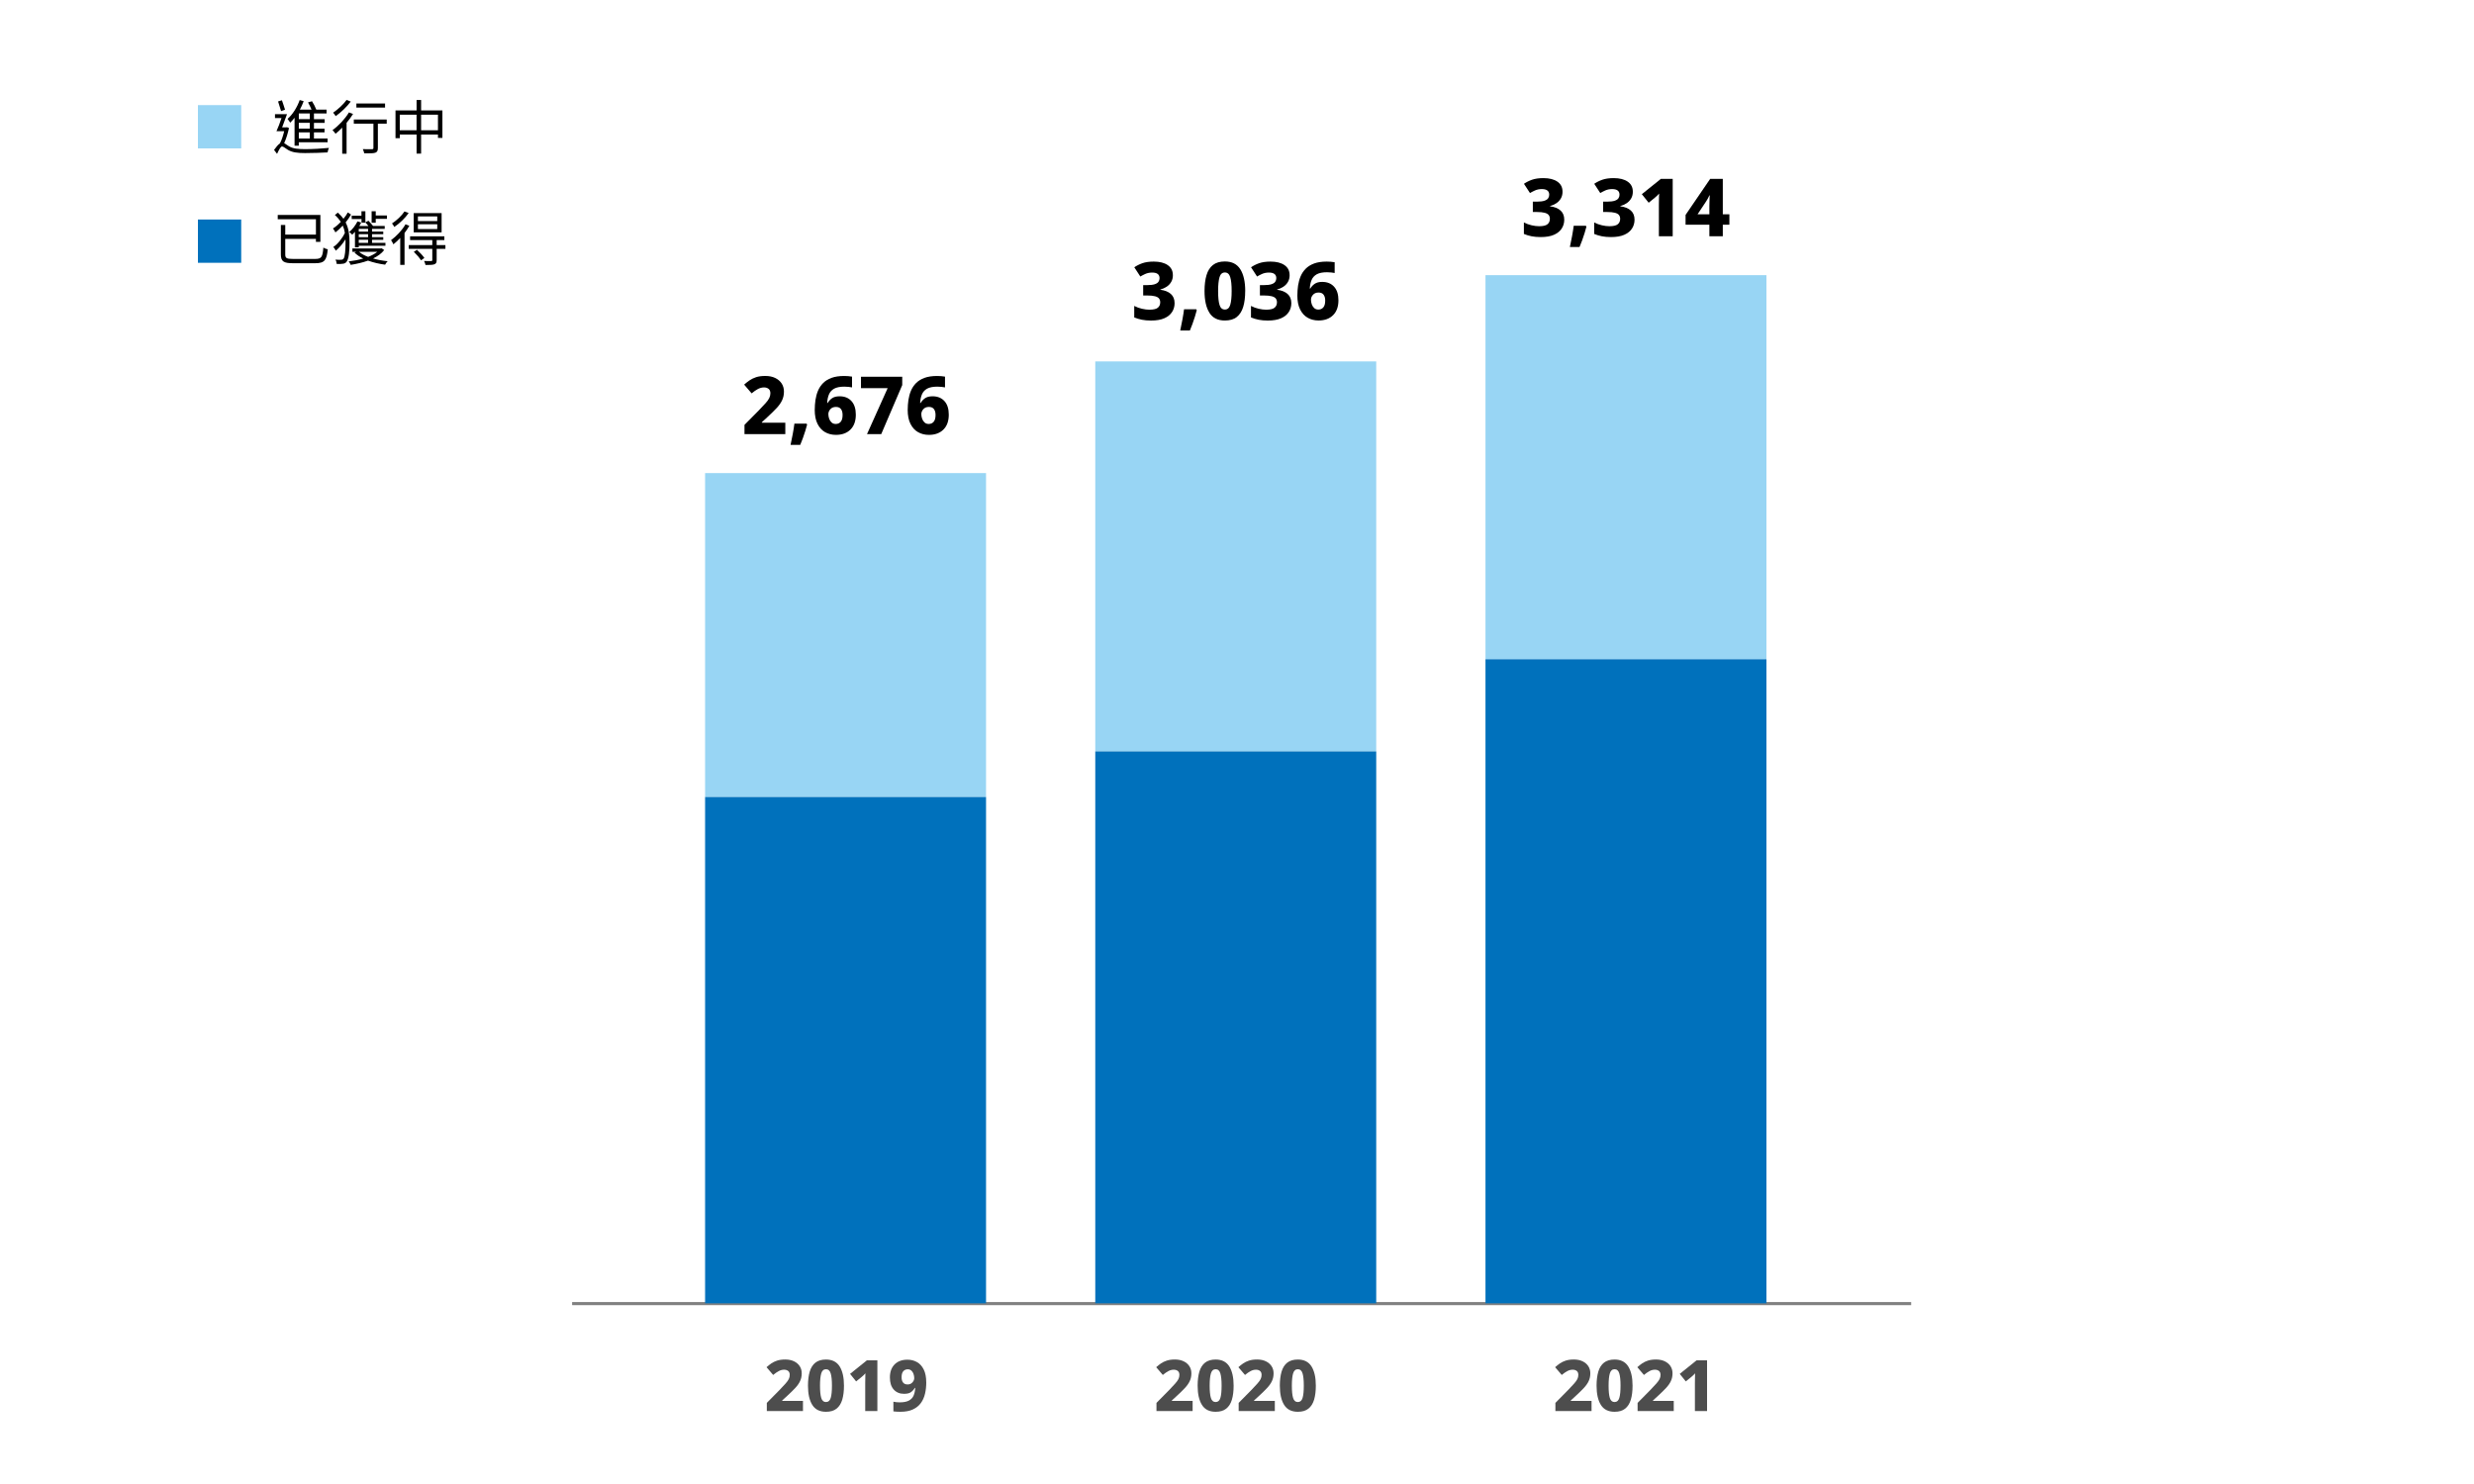
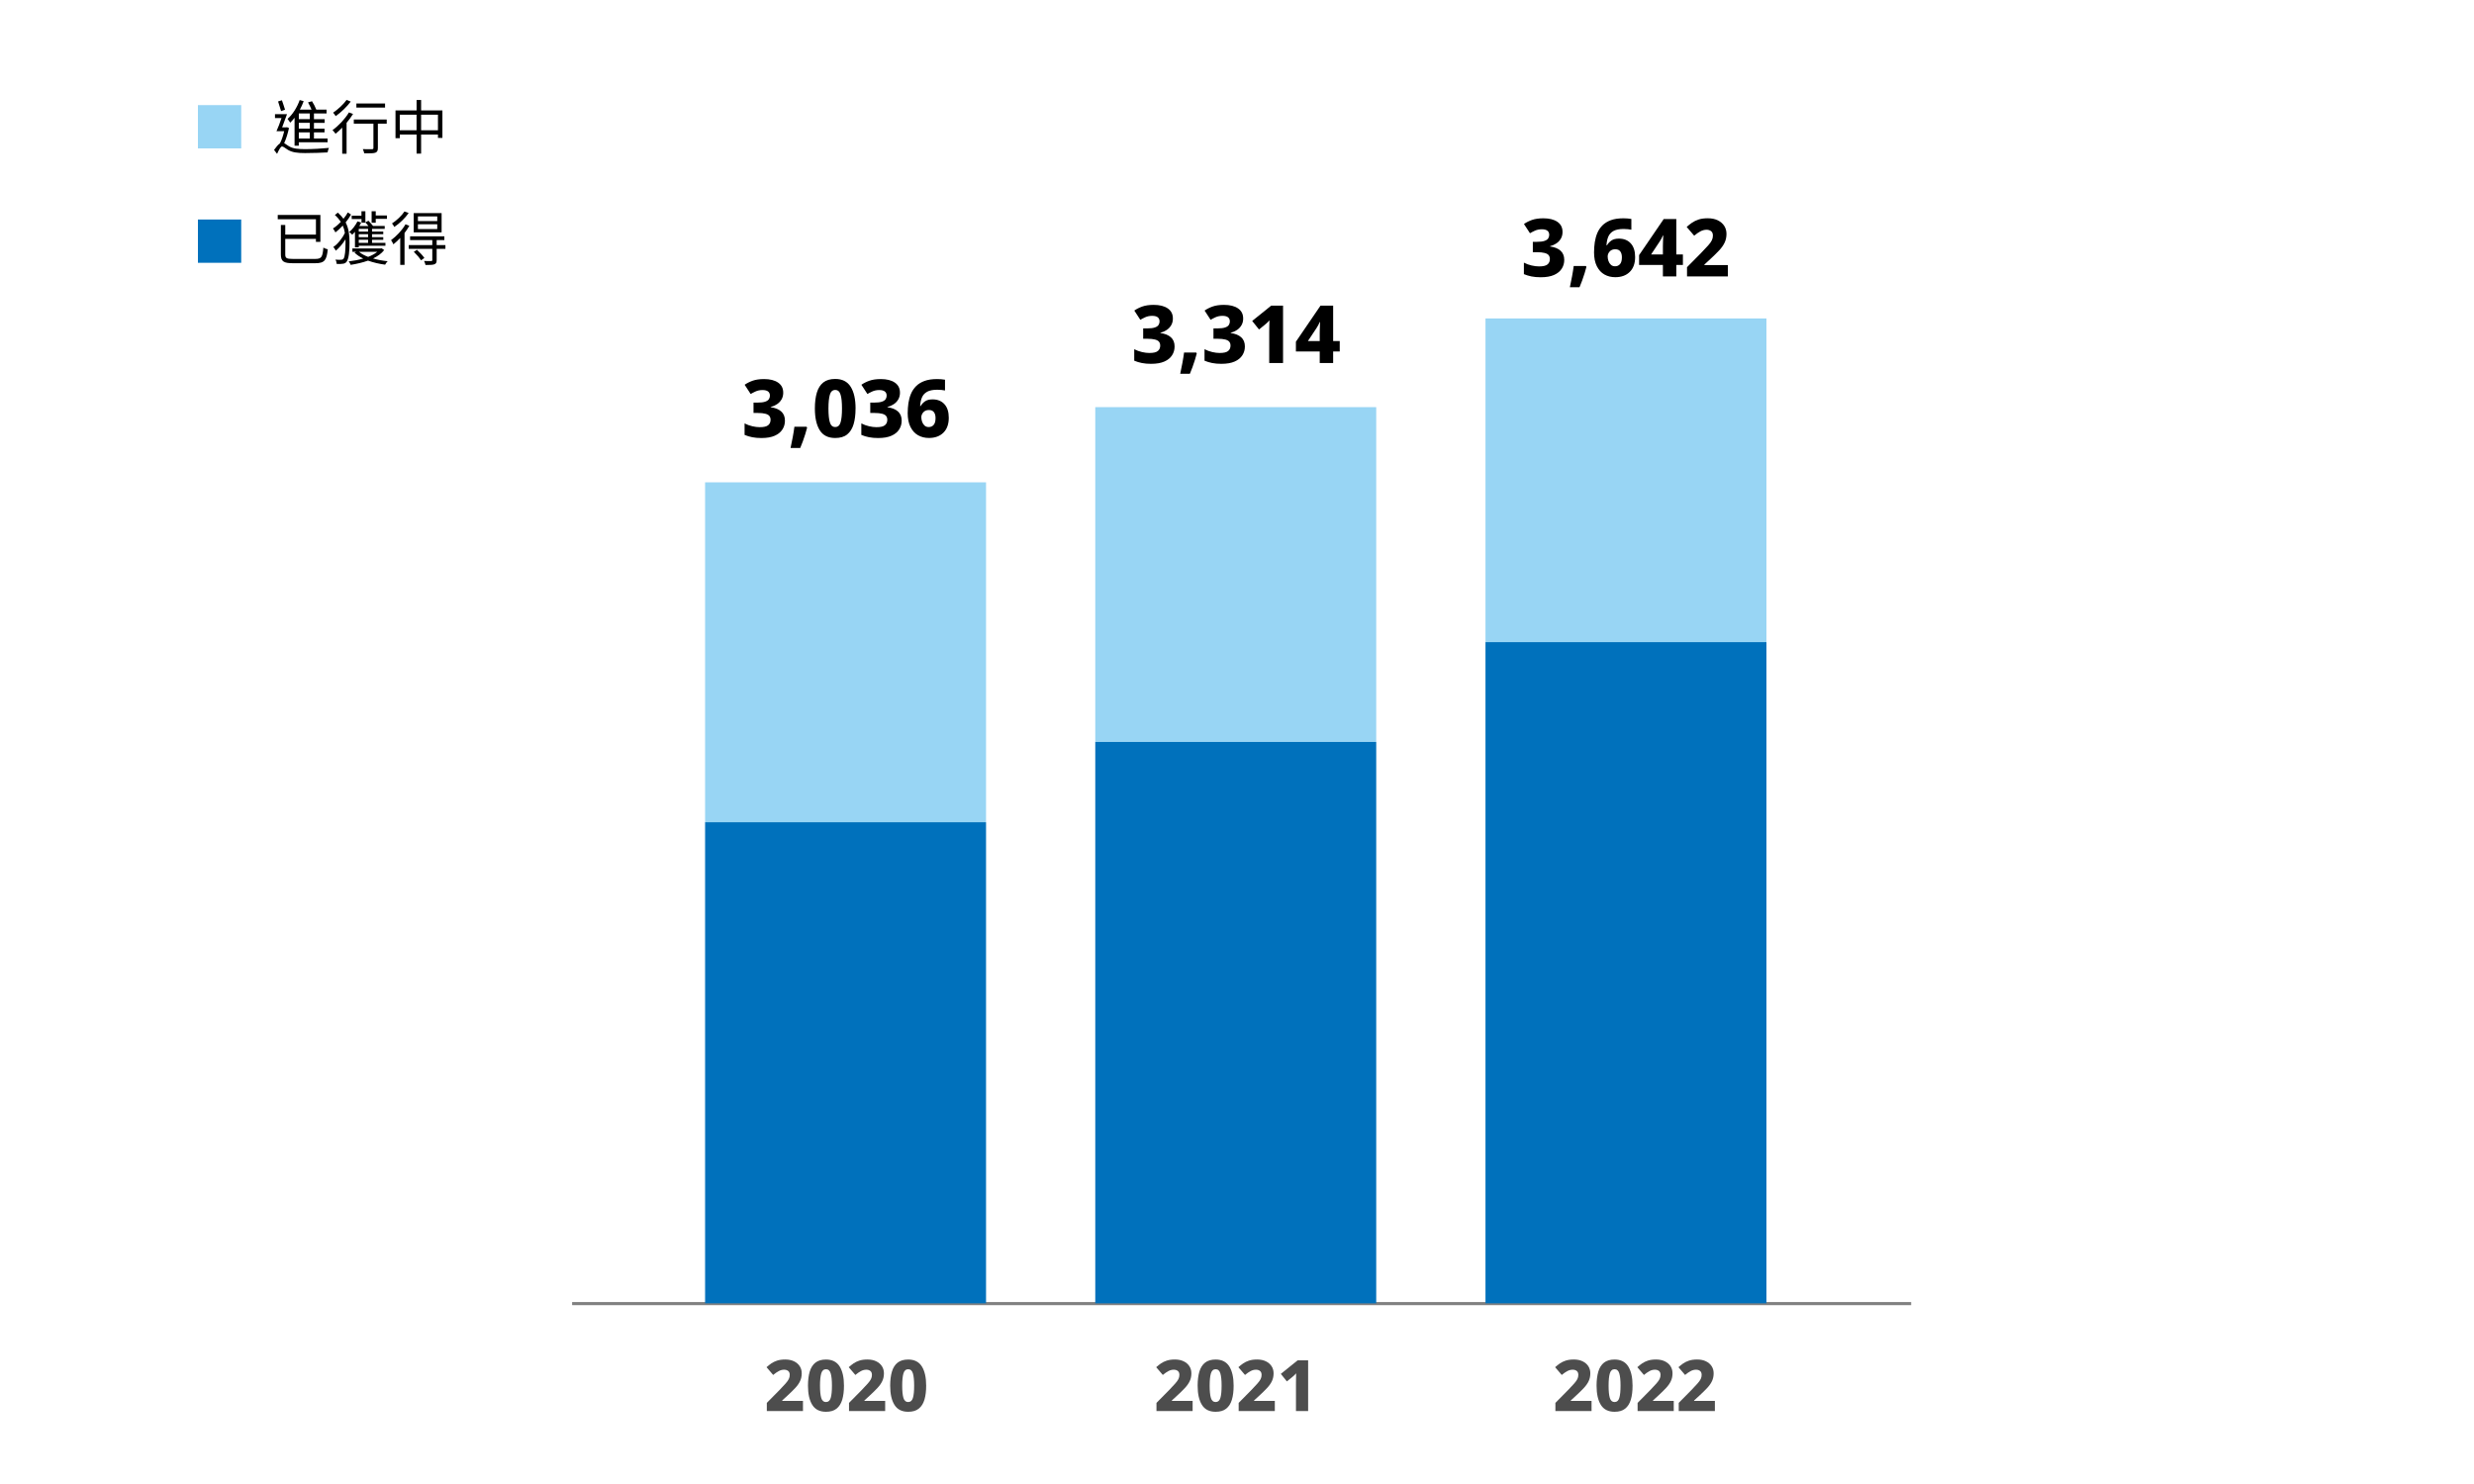
<svg xmlns="http://www.w3.org/2000/svg" viewBox="0 0 800 480">
  <defs>
    <style>.cls-1{fill:#0071bc;}.cls-2{fill:#98d5f4;}.cls-3{fill:#4d4d4d;}.cls-4{fill:none;stroke:gray;stroke-miterlimit:10;}</style>
  </defs>
-   <g id="_021">
+   <g id="_2022">
    <line class="cls-4" x1="185" y1="421.65" x2="618" y2="421.65" />
    <g>
      <g>
-         <rect class="cls-2" x="228" y="153.02" width="90.85" height="104.77" />
-         <rect class="cls-2" x="354.17" y="116.9" width="90.85" height="126.14" />
-         <rect class="cls-2" x="480.35" y="89" width="90.85" height="124.23" />
+         <rect class="cls-2" x="228" y="156.01" width="90.85" height="109.95" />
+         <rect class="cls-2" x="354.17" y="131.69" width="90.85" height="108.29" />
+         <rect class="cls-2" x="480.35" y="103" width="90.85" height="104.7" />
      </g>
      <g>
-         <rect class="cls-1" x="228" y="257.79" width="90.85" height="163.77" />
-         <rect class="cls-1" x="354.17" y="243.04" width="90.85" height="178.52" />
-         <rect class="cls-1" x="480.35" y="213.23" width="90.85" height="208.33" />
+         <rect class="cls-1" x="228" y="265.95" width="90.85" height="155.61" />
+         <rect class="cls-1" x="354.17" y="239.98" width="90.85" height="181.59" />
+         <rect class="cls-1" x="480.35" y="207.7" width="90.85" height="213.86" />
      </g>
    </g>
  </g>
  <g id="Numbers">
    <g>
      <path class="cls-3" d="M259.64,456.41h-11.68v-2.65l4.07-4.12c.83-.86,1.49-1.56,1.98-2.12,.49-.55,.84-1.04,1.05-1.46s.31-.87,.31-1.35c0-.58-.17-1.01-.52-1.28-.34-.27-.78-.4-1.3-.4-.58,0-1.15,.14-1.71,.44-.56,.29-1.17,.71-1.83,1.26l-2.14-2.51c.48-.43,.98-.83,1.52-1.21,.54-.38,1.17-.68,1.9-.92,.73-.24,1.61-.36,2.63-.36,1.1,0,2.05,.2,2.85,.59,.8,.39,1.41,.92,1.84,1.59,.43,.67,.64,1.43,.64,2.29,0,.92-.18,1.76-.53,2.51-.35,.75-.87,1.49-1.56,2.23-.69,.74-1.53,1.56-2.53,2.48l-1.7,1.56v.14h6.72v3.27Z" />
      <path class="cls-3" d="M272.91,448.2c0,1.76-.19,3.27-.56,4.53-.38,1.26-.99,2.22-1.84,2.9-.85,.68-1.99,1.01-3.42,1.01-2.02,0-3.5-.74-4.43-2.23s-1.39-3.56-1.39-6.21c0-1.76,.19-3.28,.56-4.54,.38-1.27,.99-2.24,1.84-2.91,.85-.67,1.99-1.01,3.42-1.01,2.01,0,3.48,.74,4.42,2.23,.93,1.49,1.4,3.57,1.4,6.23Zm-7.75,0c0,1.76,.13,3.09,.4,3.97,.27,.88,.78,1.32,1.53,1.32s1.26-.44,1.53-1.32c.27-.88,.4-2.21,.4-3.97s-.13-3.07-.4-3.97c-.27-.9-.78-1.35-1.53-1.35s-1.26,.45-1.53,1.35-.4,2.22-.4,3.97Z" />
-       <path class="cls-3" d="M283.74,456.41h-3.96v-8.85c0-.2,0-.5,.01-.9,0-.4,.01-.82,.02-1.26,0-.45,.02-.84,.03-1.2-.12,.15-.29,.33-.51,.54-.21,.21-.41,.39-.6,.54l-1.89,1.54-1.96-2.44,5.45-4.39h3.38v16.42Z" />
-       <path class="cls-3" d="M299.52,447.09c0,1.3-.13,2.53-.4,3.69-.27,1.16-.72,2.17-1.36,3.05-.64,.87-1.5,1.56-2.58,2.06-1.08,.5-2.43,.75-4.06,.75-.32,0-.7-.01-1.14-.03-.44-.02-.8-.06-1.09-.1v-3.13c.63,.14,1.3,.21,2.02,.21,1.3,0,2.31-.2,3.02-.59,.71-.39,1.22-.94,1.51-1.64s.46-1.52,.51-2.44h-.14c-.31,.54-.71,.99-1.22,1.36-.51,.37-1.26,.55-2.25,.55-1.4,0-2.51-.46-3.34-1.38-.83-.92-1.24-2.22-1.24-3.91,0-1.79,.51-3.2,1.52-4.22,1.01-1.02,2.4-1.53,4.16-1.53,1.13,0,2.16,.26,3.08,.78s1.65,1.32,2.18,2.4c.54,1.08,.81,2.46,.81,4.13Zm-5.98-4.19c-.6,0-1.08,.21-1.45,.62-.37,.41-.55,1.07-.55,1.96,0,.72,.16,1.29,.48,1.7s.81,.62,1.47,.62,1.14-.22,1.54-.65c.4-.44,.6-.9,.6-1.39,0-.46-.08-.91-.23-1.35-.15-.44-.38-.8-.69-1.08s-.7-.43-1.17-.43Z" />
+       <path class="cls-3" d="M286.22,456.41h-11.68v-2.65l4.07-4.12c.83-.86,1.49-1.56,1.98-2.12,.49-.55,.84-1.04,1.05-1.46s.31-.87,.31-1.35c0-.58-.17-1.01-.52-1.28-.34-.27-.78-.4-1.3-.4-.58,0-1.15,.14-1.71,.44-.56,.29-1.17,.71-1.83,1.26l-2.14-2.51c.48-.43,.98-.83,1.52-1.21,.54-.38,1.17-.68,1.9-.92,.73-.24,1.61-.36,2.63-.36,1.1,0,2.05,.2,2.85,.59,.8,.39,1.41,.92,1.84,1.59,.43,.67,.64,1.43,.64,2.29,0,.92-.18,1.76-.53,2.51-.35,.75-.87,1.49-1.56,2.23-.69,.74-1.53,1.56-2.53,2.48l-1.7,1.56v.14h6.72v3.27Z" />
+       <path class="cls-3" d="M299.49,448.2c0,1.76-.19,3.27-.56,4.53-.38,1.26-.99,2.22-1.84,2.9-.85,.68-1.99,1.01-3.42,1.01-2.02,0-3.5-.74-4.43-2.23s-1.39-3.56-1.39-6.21c0-1.76,.19-3.28,.56-4.54,.38-1.27,.99-2.24,1.84-2.91,.85-.67,1.99-1.01,3.42-1.01,2.01,0,3.48,.74,4.42,2.23,.93,1.49,1.4,3.57,1.4,6.23Zm-7.75,0c0,1.76,.13,3.09,.4,3.97,.27,.88,.78,1.32,1.53,1.32s1.26-.44,1.53-1.32c.27-.88,.4-2.21,.4-3.97s-.13-3.07-.4-3.97c-.27-.9-.78-1.35-1.53-1.35s-1.26,.45-1.53,1.35-.4,2.22-.4,3.97Z" />
    </g>
    <g>
      <path class="cls-3" d="M385.64,456.41h-11.68v-2.65l4.07-4.12c.83-.86,1.49-1.56,1.98-2.12,.49-.55,.84-1.04,1.05-1.46s.31-.87,.31-1.35c0-.58-.17-1.01-.52-1.28-.34-.27-.78-.4-1.3-.4-.58,0-1.15,.14-1.71,.44-.56,.29-1.17,.71-1.83,1.26l-2.14-2.51c.48-.43,.98-.83,1.52-1.21,.54-.38,1.17-.68,1.9-.92,.73-.24,1.61-.36,2.63-.36,1.1,0,2.05,.2,2.85,.59,.8,.39,1.41,.92,1.84,1.59,.43,.67,.64,1.43,.64,2.29,0,.92-.18,1.76-.53,2.51-.35,.75-.87,1.49-1.56,2.23-.69,.74-1.53,1.56-2.53,2.48l-1.7,1.56v.14h6.72v3.27Z" />
      <path class="cls-3" d="M398.91,448.2c0,1.76-.19,3.27-.56,4.53-.38,1.26-.99,2.22-1.84,2.9-.85,.68-1.99,1.01-3.42,1.01-2.02,0-3.5-.74-4.43-2.23s-1.39-3.56-1.39-6.21c0-1.76,.19-3.28,.56-4.54,.38-1.27,.99-2.24,1.84-2.91,.85-.67,1.99-1.01,3.42-1.01,2.01,0,3.48,.74,4.42,2.23,.93,1.49,1.4,3.57,1.4,6.23Zm-7.75,0c0,1.76,.13,3.09,.4,3.97,.27,.88,.78,1.32,1.53,1.32s1.26-.44,1.53-1.32c.27-.88,.4-2.21,.4-3.97s-.13-3.07-.4-3.97c-.27-.9-.78-1.35-1.53-1.35s-1.26,.45-1.53,1.35-.4,2.22-.4,3.97Z" />
      <path class="cls-3" d="M412.22,456.41h-11.68v-2.65l4.07-4.12c.83-.86,1.49-1.56,1.98-2.12,.49-.55,.84-1.04,1.05-1.46s.31-.87,.31-1.35c0-.58-.17-1.01-.52-1.28-.34-.27-.78-.4-1.3-.4-.58,0-1.15,.14-1.71,.44-.56,.29-1.17,.71-1.83,1.26l-2.14-2.51c.48-.43,.98-.83,1.52-1.21,.54-.38,1.17-.68,1.9-.92,.73-.24,1.61-.36,2.63-.36,1.1,0,2.05,.2,2.85,.59,.8,.39,1.41,.92,1.84,1.59,.43,.67,.64,1.43,.64,2.29,0,.92-.18,1.76-.53,2.51-.35,.75-.87,1.49-1.56,2.23-.69,.74-1.53,1.56-2.53,2.48l-1.7,1.56v.14h6.72v3.27Z" />
-       <path class="cls-3" d="M425.49,448.2c0,1.76-.19,3.27-.56,4.53-.38,1.26-.99,2.22-1.84,2.9-.85,.68-1.99,1.01-3.42,1.01-2.02,0-3.5-.74-4.43-2.23s-1.39-3.56-1.39-6.21c0-1.76,.19-3.28,.56-4.54,.38-1.27,.99-2.24,1.84-2.91,.85-.67,1.99-1.01,3.42-1.01,2.01,0,3.48,.74,4.42,2.23,.93,1.49,1.4,3.57,1.4,6.23Zm-7.75,0c0,1.76,.13,3.09,.4,3.97,.27,.88,.78,1.32,1.53,1.32s1.26-.44,1.53-1.32c.27-.88,.4-2.21,.4-3.97s-.13-3.07-.4-3.97c-.27-.9-.78-1.35-1.53-1.35s-1.26,.45-1.53,1.35-.4,2.22-.4,3.97Z" />
+       <path class="cls-3" d="M423.03,456.41h-3.96v-8.85c0-.2,0-.5,.01-.9,0-.4,.01-.82,.02-1.26,0-.45,.02-.84,.03-1.2-.12,.15-.29,.33-.51,.54-.21,.21-.41,.39-.6,.54l-1.89,1.54-1.96-2.44,5.45-4.39h3.38v16.42Z" />
    </g>
    <g>
      <path class="cls-3" d="M514.64,456.41h-11.68v-2.65l4.07-4.12c.83-.86,1.49-1.56,1.98-2.12,.49-.55,.84-1.04,1.05-1.46s.31-.87,.31-1.35c0-.58-.17-1.01-.52-1.28-.34-.27-.78-.4-1.3-.4-.58,0-1.15,.14-1.71,.44-.56,.29-1.17,.71-1.83,1.26l-2.14-2.51c.48-.43,.98-.83,1.52-1.21,.54-.38,1.17-.68,1.9-.92,.73-.24,1.61-.36,2.63-.36,1.1,0,2.05,.2,2.85,.59,.8,.39,1.41,.92,1.84,1.59,.43,.67,.64,1.43,.64,2.29,0,.92-.18,1.76-.53,2.51-.35,.75-.87,1.49-1.56,2.23-.69,.74-1.53,1.56-2.53,2.48l-1.7,1.56v.14h6.72v3.27Z" />
      <path class="cls-3" d="M527.91,448.2c0,1.76-.19,3.27-.56,4.53-.38,1.26-.99,2.22-1.84,2.9-.85,.68-1.99,1.01-3.42,1.01-2.02,0-3.5-.74-4.43-2.23s-1.39-3.56-1.39-6.21c0-1.76,.19-3.28,.56-4.54,.38-1.27,.99-2.24,1.84-2.91,.85-.67,1.99-1.01,3.42-1.01,2.01,0,3.48,.74,4.42,2.23,.93,1.49,1.4,3.57,1.4,6.23Zm-7.75,0c0,1.76,.13,3.09,.4,3.97,.27,.88,.78,1.32,1.53,1.32s1.26-.44,1.53-1.32c.27-.88,.4-2.21,.4-3.97s-.13-3.07-.4-3.97c-.27-.9-.78-1.35-1.53-1.35s-1.26,.45-1.53,1.35-.4,2.22-.4,3.97Z" />
      <path class="cls-3" d="M541.22,456.41h-11.68v-2.65l4.07-4.12c.83-.86,1.49-1.56,1.98-2.12,.49-.55,.84-1.04,1.05-1.46s.31-.87,.31-1.35c0-.58-.17-1.01-.52-1.28-.34-.27-.78-.4-1.3-.4-.58,0-1.15,.14-1.71,.44-.56,.29-1.17,.71-1.83,1.26l-2.14-2.51c.48-.43,.98-.83,1.52-1.21,.54-.38,1.17-.68,1.9-.92,.73-.24,1.61-.36,2.63-.36,1.1,0,2.05,.2,2.85,.59,.8,.39,1.41,.92,1.84,1.59,.43,.67,.64,1.43,.64,2.29,0,.92-.18,1.76-.53,2.51-.35,.75-.87,1.49-1.56,2.23-.69,.74-1.53,1.56-2.53,2.48l-1.7,1.56v.14h6.72v3.27Z" />
-       <path class="cls-3" d="M552.03,456.41h-3.96v-8.85c0-.2,0-.5,.01-.9,0-.4,.01-.82,.02-1.26,0-.45,.02-.84,.03-1.2-.12,.15-.29,.33-.51,.54-.21,.21-.41,.39-.6,.54l-1.89,1.54-1.96-2.44,5.45-4.39h3.38v16.42Z" />
+       <path class="cls-3" d="M554.52,456.41h-11.68v-2.65l4.07-4.12c.83-.86,1.49-1.56,1.98-2.12,.49-.55,.84-1.04,1.05-1.46s.31-.87,.31-1.35c0-.58-.17-1.01-.52-1.28-.34-.27-.78-.4-1.3-.4-.58,0-1.15,.14-1.71,.44-.56,.29-1.17,.71-1.83,1.26l-2.14-2.51c.48-.43,.98-.83,1.52-1.21,.54-.38,1.17-.68,1.9-.92,.73-.24,1.61-.36,2.63-.36,1.1,0,2.05,.2,2.85,.59,.8,.39,1.41,.92,1.84,1.59,.43,.67,.64,1.43,.64,2.29,0,.92-.18,1.76-.53,2.51-.35,.75-.87,1.49-1.56,2.23-.69,.74-1.53,1.56-2.53,2.48l-1.7,1.56v.14h6.72v3.27Z" />
    </g>
    <g>
-       <path d="M379.27,88.95c0,.87-.18,1.61-.55,2.24-.36,.62-.85,1.14-1.47,1.55s-1.3,.71-2.04,.9v.08c1.47,.19,2.61,.65,3.41,1.37,.8,.72,1.2,1.71,1.2,2.98,0,1.04-.27,1.99-.81,2.83-.54,.85-1.36,1.53-2.48,2.03s-2.56,.75-4.33,.75c-1.11,0-2.09-.09-2.95-.26s-1.69-.42-2.48-.75v-3.72c.8,.42,1.63,.72,2.5,.92,.87,.2,1.66,.3,2.39,.3,1.32,0,2.23-.21,2.74-.64,.51-.42,.77-1.01,.77-1.75,0-.47-.12-.87-.36-1.2-.24-.33-.67-.58-1.29-.75s-1.48-.26-2.59-.26h-1.27v-3.35h1.3c1.06,0,1.87-.1,2.44-.29,.57-.19,.97-.45,1.21-.79,.23-.34,.35-.72,.35-1.16,0-1.21-.8-1.82-2.39-1.82-.85,0-1.61,.16-2.28,.47s-1.18,.58-1.55,.81l-1.95-2.99c.75-.52,1.61-.96,2.6-1.31,.99-.35,2.22-.53,3.69-.53,1.91,0,3.42,.38,4.52,1.14,1.11,.76,1.66,1.84,1.66,3.22Z" />
-       <path d="M386.81,100.03l.18,.29c-.16,.62-.36,1.33-.6,2.11-.24,.78-.51,1.56-.79,2.34-.29,.78-.57,1.49-.84,2.13h-3.12c.24-1.11,.48-2.29,.71-3.54,.23-1.25,.41-2.36,.53-3.33h3.93Z" />
-       <path d="M402.65,94.13c0,1.99-.21,3.7-.64,5.12s-1.12,2.51-2.08,3.28-2.25,1.14-3.86,1.14c-2.29,0-3.96-.84-5-2.52-1.05-1.68-1.57-4.02-1.57-7.02,0-1.99,.21-3.71,.64-5.13,.42-1.43,1.12-2.53,2.08-3.29,.96-.76,2.25-1.14,3.86-1.14,2.27,0,3.93,.84,4.99,2.52,1.06,1.68,1.59,4.03,1.59,7.05Zm-8.76,0c0,1.99,.15,3.49,.46,4.49,.3,1,.88,1.5,1.73,1.5s1.43-.5,1.73-1.5c.3-1,.46-2.49,.46-4.49s-.15-3.47-.46-4.48c-.3-1.01-.88-1.52-1.73-1.52s-1.43,.51-1.73,1.52c-.3,1.01-.46,2.51-.46,4.48Z" />
-       <path d="M417.02,88.95c0,.87-.18,1.61-.55,2.24-.36,.62-.85,1.14-1.47,1.55s-1.3,.71-2.04,.9v.08c1.47,.19,2.61,.65,3.41,1.37,.8,.72,1.2,1.71,1.2,2.98,0,1.04-.27,1.99-.81,2.83-.54,.85-1.36,1.53-2.48,2.03s-2.56,.75-4.33,.75c-1.11,0-2.09-.09-2.95-.26s-1.69-.42-2.48-.75v-3.72c.8,.42,1.63,.72,2.5,.92,.87,.2,1.66,.3,2.39,.3,1.32,0,2.23-.21,2.74-.64,.51-.42,.77-1.01,.77-1.75,0-.47-.12-.87-.36-1.2-.24-.33-.67-.58-1.29-.75s-1.48-.26-2.59-.26h-1.27v-3.35h1.3c1.06,0,1.87-.1,2.44-.29,.57-.19,.97-.45,1.21-.79,.23-.34,.35-.72,.35-1.16,0-1.21-.8-1.82-2.39-1.82-.85,0-1.61,.16-2.28,.47s-1.18,.58-1.55,.81l-1.95-2.99c.75-.52,1.61-.96,2.6-1.31,.99-.35,2.22-.53,3.69-.53,1.91,0,3.42,.38,4.52,1.14,1.11,.76,1.66,1.84,1.66,3.22Z" />
-       <path d="M419.52,95.53c0-1.06,.08-2.12,.23-3.17,.16-1.06,.43-2.05,.82-2.98,.39-.93,.94-1.75,1.65-2.47,.71-.72,1.62-1.28,2.73-1.69,1.11-.41,2.46-.61,4.06-.61,.36,0,.8,.02,1.31,.05,.51,.04,.93,.09,1.26,.16v3.48c-.35-.07-.72-.12-1.13-.17s-.86-.07-1.37-.07c-1.4,0-2.5,.22-3.28,.65-.78,.43-1.34,1.05-1.68,1.85-.34,.8-.53,1.73-.58,2.78h.16c.35-.61,.82-1.12,1.43-1.54,.61-.42,1.41-.62,2.42-.62,1.63,0,2.91,.52,3.85,1.56s1.4,2.5,1.4,4.39c0,2.06-.58,3.67-1.73,4.81s-2.72,1.72-4.69,1.72c-1.3,0-2.47-.29-3.5-.87-1.03-.58-1.85-1.47-2.46-2.68-.61-1.2-.91-2.73-.91-4.59Zm6.79,4.6c.66,0,1.19-.23,1.6-.7,.41-.47,.61-1.21,.61-2.21,0-.8-.17-1.43-.52-1.9s-.89-.7-1.64-.7-1.36,.24-1.79,.73c-.43,.48-.65,1.01-.65,1.59,0,.5,.09,1,.26,1.49,.17,.49,.44,.9,.79,1.22,.35,.32,.8,.48,1.34,.48Z" />
+       <path d="M379.27,102.95c0,.87-.18,1.61-.55,2.24-.36,.62-.85,1.14-1.47,1.55s-1.3,.71-2.04,.9v.08c1.47,.19,2.61,.65,3.41,1.37,.8,.72,1.2,1.71,1.2,2.98,0,1.04-.27,1.99-.81,2.83-.54,.85-1.36,1.53-2.48,2.03s-2.56,.75-4.33,.75c-1.11,0-2.09-.09-2.95-.26s-1.69-.42-2.48-.75v-3.72c.8,.42,1.63,.72,2.5,.92,.87,.2,1.66,.3,2.39,.3,1.32,0,2.23-.21,2.74-.64,.51-.42,.77-1.01,.77-1.75,0-.47-.12-.87-.36-1.2-.24-.33-.67-.58-1.29-.75s-1.48-.26-2.59-.26h-1.27v-3.35h1.3c1.06,0,1.87-.1,2.44-.29,.57-.19,.97-.45,1.21-.79,.23-.34,.35-.72,.35-1.16,0-1.21-.8-1.82-2.39-1.82-.85,0-1.61,.16-2.28,.47s-1.18,.58-1.55,.81l-1.95-2.99c.75-.52,1.61-.96,2.6-1.31,.99-.35,2.22-.53,3.69-.53,1.91,0,3.42,.38,4.52,1.14,1.11,.76,1.66,1.84,1.66,3.22Z" />
+       <path d="M386.81,114.03l.18,.29c-.16,.62-.36,1.33-.6,2.11-.24,.78-.51,1.56-.79,2.34-.29,.78-.57,1.49-.84,2.13h-3.12c.24-1.11,.48-2.29,.71-3.54,.23-1.25,.41-2.36,.53-3.33h3.93Z" />
+       <path d="M402,102.95c0,.87-.18,1.61-.55,2.24-.36,.62-.85,1.14-1.47,1.55s-1.3,.71-2.04,.9v.08c1.47,.19,2.61,.65,3.41,1.37,.8,.72,1.2,1.71,1.2,2.98,0,1.04-.27,1.99-.81,2.83-.54,.85-1.36,1.53-2.48,2.03s-2.56,.75-4.33,.75c-1.11,0-2.09-.09-2.95-.26s-1.69-.42-2.48-.75v-3.72c.8,.42,1.63,.72,2.5,.92,.87,.2,1.66,.3,2.39,.3,1.32,0,2.23-.21,2.74-.64,.51-.42,.77-1.01,.77-1.75,0-.47-.12-.87-.36-1.2-.24-.33-.67-.58-1.29-.75s-1.48-.26-2.59-.26h-1.27v-3.35h1.3c1.06,0,1.87-.1,2.44-.29,.57-.19,.97-.45,1.21-.79,.23-.34,.35-.72,.35-1.16,0-1.21-.8-1.82-2.39-1.82-.85,0-1.61,.16-2.28,.47s-1.18,.58-1.55,.81l-1.95-2.99c.75-.52,1.61-.96,2.6-1.31,.99-.35,2.22-.53,3.69-.53,1.91,0,3.42,.38,4.52,1.14,1.11,.76,1.66,1.84,1.66,3.22Z" />
+       <path d="M414.89,117.41h-4.47v-10.01c0-.23,0-.56,.01-1.01,0-.45,.02-.93,.03-1.43,0-.5,.02-.95,.04-1.35-.14,.17-.33,.38-.57,.61-.24,.23-.47,.44-.68,.61l-2.13,1.74-2.21-2.76,6.16-4.96h3.82v18.56Z" />
+       <path d="M433.22,113.69h-2.13v3.72h-4.34v-3.72h-7.7v-3.17l7.96-11.67h4.08v11.46h2.13v3.38Zm-6.47-3.38v-2.68c0-.35,0-.77,.03-1.27,.02-.5,.03-.96,.05-1.38s.04-.68,.05-.78h-.13c-.16,.36-.31,.69-.47,.97-.16,.29-.35,.6-.57,.95l-2.78,4.19h3.82Z" />
    </g>
    <g>
-       <path d="M505.27,61.95c0,.87-.18,1.61-.55,2.24-.36,.62-.85,1.14-1.47,1.55s-1.3,.71-2.04,.9v.08c1.47,.19,2.61,.65,3.41,1.37,.8,.72,1.2,1.71,1.2,2.98,0,1.04-.27,1.99-.81,2.83-.54,.85-1.36,1.53-2.48,2.03s-2.56,.75-4.33,.75c-1.11,0-2.09-.09-2.95-.26s-1.69-.42-2.48-.75v-3.72c.8,.42,1.63,.72,2.5,.92,.87,.2,1.66,.3,2.39,.3,1.32,0,2.23-.21,2.74-.64,.51-.42,.77-1.01,.77-1.75,0-.47-.12-.87-.36-1.2-.24-.33-.67-.58-1.29-.75s-1.48-.26-2.59-.26h-1.27v-3.35h1.3c1.06,0,1.87-.1,2.44-.29,.57-.19,.97-.45,1.21-.79,.23-.34,.35-.72,.35-1.16,0-1.21-.8-1.82-2.39-1.82-.85,0-1.61,.16-2.28,.47s-1.18,.58-1.55,.81l-1.95-2.99c.75-.52,1.61-.96,2.6-1.31,.99-.35,2.22-.53,3.69-.53,1.91,0,3.42,.38,4.52,1.14,1.11,.76,1.66,1.84,1.66,3.22Z" />
-       <path d="M512.81,73.03l.18,.29c-.16,.62-.36,1.33-.6,2.11-.24,.78-.51,1.56-.79,2.34-.29,.78-.57,1.49-.84,2.13h-3.12c.24-1.11,.48-2.29,.71-3.54,.23-1.25,.41-2.36,.53-3.33h3.93Z" />
-       <path d="M528,61.95c0,.87-.18,1.61-.55,2.24-.36,.62-.85,1.14-1.47,1.55s-1.3,.71-2.04,.9v.08c1.47,.19,2.61,.65,3.41,1.37,.8,.72,1.2,1.71,1.2,2.98,0,1.04-.27,1.99-.81,2.83-.54,.85-1.36,1.53-2.48,2.03s-2.56,.75-4.33,.75c-1.11,0-2.09-.09-2.95-.26s-1.69-.42-2.48-.75v-3.72c.8,.42,1.63,.72,2.5,.92,.87,.2,1.66,.3,2.39,.3,1.32,0,2.23-.21,2.74-.64,.51-.42,.77-1.01,.77-1.75,0-.47-.12-.87-.36-1.2-.24-.33-.67-.58-1.29-.75s-1.48-.26-2.59-.26h-1.27v-3.35h1.3c1.06,0,1.87-.1,2.44-.29,.57-.19,.97-.45,1.21-.79,.23-.34,.35-.72,.35-1.16,0-1.21-.8-1.82-2.39-1.82-.85,0-1.61,.16-2.28,.47s-1.18,.58-1.55,.81l-1.95-2.99c.75-.52,1.61-.96,2.6-1.31,.99-.35,2.22-.53,3.69-.53,1.91,0,3.42,.38,4.52,1.14,1.11,.76,1.66,1.84,1.66,3.22Z" />
-       <path d="M540.89,76.41h-4.47v-10.01c0-.23,0-.56,.01-1.01,0-.45,.02-.93,.03-1.43,0-.5,.02-.95,.04-1.35-.14,.17-.33,.38-.57,.61-.24,.23-.47,.44-.68,.61l-2.13,1.74-2.21-2.76,6.16-4.96h3.82v18.56Z" />
-       <path d="M559.22,72.69h-2.13v3.72h-4.34v-3.72h-7.7v-3.17l7.96-11.67h4.08v11.46h2.13v3.38Zm-6.47-3.38v-2.68c0-.35,0-.77,.03-1.27,.02-.5,.03-.96,.05-1.38s.04-.68,.05-.78h-.13c-.16,.36-.31,.69-.47,.97-.16,.29-.35,.6-.57,.95l-2.78,4.19h3.82Z" />
+       <path d="M505.27,74.95c0,.87-.18,1.61-.55,2.24-.36,.62-.85,1.14-1.47,1.55s-1.3,.71-2.04,.9v.08c1.47,.19,2.61,.65,3.41,1.37,.8,.72,1.2,1.71,1.2,2.98,0,1.04-.27,1.99-.81,2.83-.54,.85-1.36,1.53-2.48,2.03s-2.56,.75-4.33,.75c-1.11,0-2.09-.09-2.95-.26s-1.69-.42-2.48-.75v-3.72c.8,.42,1.63,.72,2.5,.92,.87,.2,1.66,.3,2.39,.3,1.32,0,2.23-.21,2.74-.64,.51-.42,.77-1.01,.77-1.75,0-.47-.12-.87-.36-1.2-.24-.33-.67-.58-1.29-.75s-1.48-.26-2.59-.26h-1.27v-3.35h1.3c1.06,0,1.87-.1,2.44-.29,.57-.19,.97-.45,1.21-.79,.23-.34,.35-.72,.35-1.16,0-1.21-.8-1.82-2.39-1.82-.85,0-1.61,.16-2.28,.47s-1.18,.58-1.55,.81l-1.95-2.99c.75-.52,1.61-.96,2.6-1.31,.99-.35,2.22-.53,3.69-.53,1.91,0,3.42,.38,4.52,1.14,1.11,.76,1.66,1.84,1.66,3.22Z" />
+       <path d="M512.81,86.03l.18,.29c-.16,.62-.36,1.33-.6,2.11-.24,.78-.51,1.56-.79,2.34-.29,.78-.57,1.49-.84,2.13h-3.12c.24-1.11,.48-2.29,.71-3.54,.23-1.25,.41-2.36,.53-3.33h3.93Z" />
+       <path d="M515.46,81.53c0-1.06,.08-2.12,.23-3.17,.16-1.06,.43-2.05,.82-2.98,.39-.93,.94-1.75,1.65-2.47,.71-.72,1.62-1.28,2.73-1.69,1.11-.41,2.46-.61,4.06-.61,.36,0,.8,.02,1.31,.05,.51,.04,.93,.09,1.26,.16v3.48c-.35-.07-.72-.12-1.13-.17s-.86-.07-1.37-.07c-1.4,0-2.5,.22-3.28,.65-.78,.43-1.34,1.05-1.68,1.85-.34,.8-.53,1.73-.58,2.78h.16c.35-.61,.82-1.12,1.43-1.54,.61-.42,1.41-.62,2.42-.62,1.63,0,2.91,.52,3.85,1.56s1.4,2.5,1.4,4.39c0,2.06-.58,3.67-1.73,4.81s-2.72,1.72-4.69,1.72c-1.3,0-2.47-.29-3.5-.87-1.03-.58-1.85-1.47-2.46-2.68-.61-1.2-.91-2.73-.91-4.59Zm6.79,4.6c.66,0,1.19-.23,1.6-.7,.41-.47,.61-1.21,.61-2.21,0-.8-.17-1.43-.52-1.9s-.89-.7-1.64-.7-1.36,.24-1.79,.73c-.43,.48-.65,1.01-.65,1.59,0,.5,.09,1,.26,1.49,.17,.49,.44,.9,.79,1.22,.35,.32,.8,.48,1.34,.48Z" />
+       <path d="M544.19,85.69h-2.13v3.72h-4.34v-3.72h-7.7v-3.17l7.96-11.67h4.08v11.46h2.13v3.38Zm-6.47-3.38v-2.68c0-.35,0-.77,.03-1.27,.02-.5,.03-.96,.05-1.38s.04-.68,.05-.78h-.13c-.16,.36-.31,.69-.47,.97-.16,.29-.35,.6-.57,.95l-2.78,4.19h3.82Z" />
+       <path d="M558.73,89.41h-13.21v-2.99l4.6-4.65c.94-.97,1.68-1.77,2.24-2.39s.95-1.17,1.18-1.65c.23-.48,.35-.98,.35-1.52,0-.66-.2-1.14-.58-1.44-.39-.3-.88-.46-1.47-.46-.66,0-1.3,.17-1.94,.49-.63,.33-1.32,.81-2.07,1.43l-2.42-2.83c.54-.48,1.11-.94,1.72-1.36,.61-.42,1.32-.77,2.14-1.04,.82-.27,1.82-.4,2.98-.4,1.25,0,2.32,.22,3.22,.66s1.59,1.04,2.08,1.79c.48,.75,.73,1.62,.73,2.59,0,1.04-.2,1.99-.6,2.83-.4,.85-.99,1.69-1.77,2.52-.78,.83-1.73,1.77-2.86,2.81l-1.92,1.77v.16h7.59v3.69Z" />
    </g>
    <g>
-       <path d="M253.95,140.41h-13.21v-2.99l4.6-4.65c.94-.97,1.68-1.77,2.24-2.39s.95-1.17,1.18-1.65c.23-.48,.35-.98,.35-1.52,0-.66-.2-1.14-.58-1.44-.39-.3-.88-.46-1.47-.46-.66,0-1.3,.17-1.94,.49-.63,.33-1.32,.81-2.07,1.43l-2.42-2.83c.54-.48,1.11-.94,1.72-1.36,.61-.42,1.32-.77,2.14-1.04,.82-.27,1.82-.4,2.98-.4,1.25,0,2.32,.22,3.22,.66s1.59,1.04,2.08,1.79c.48,.75,.73,1.62,.73,2.59,0,1.04-.2,1.99-.6,2.83-.4,.85-.99,1.69-1.77,2.52-.78,.83-1.73,1.77-2.86,2.81l-1.92,1.77v.16h7.59v3.69Z" />
-       <path d="M260.81,137.03l.18,.29c-.16,.62-.36,1.33-.6,2.11-.24,.78-.51,1.56-.79,2.34-.29,.78-.57,1.49-.84,2.13h-3.12c.24-1.11,.48-2.29,.71-3.54,.23-1.25,.41-2.36,.53-3.33h3.93Z" />
-       <path d="M263.46,132.53c0-1.06,.08-2.12,.23-3.17,.16-1.06,.43-2.05,.82-2.98,.39-.93,.94-1.75,1.65-2.47,.71-.72,1.62-1.28,2.73-1.69,1.11-.41,2.46-.61,4.06-.61,.36,0,.8,.02,1.31,.05,.51,.04,.93,.09,1.26,.16v3.48c-.35-.07-.72-.12-1.13-.17s-.86-.07-1.37-.07c-1.4,0-2.5,.22-3.28,.65-.78,.43-1.34,1.05-1.68,1.85-.34,.8-.53,1.73-.58,2.78h.16c.35-.61,.82-1.12,1.43-1.54,.61-.42,1.41-.62,2.42-.62,1.63,0,2.91,.52,3.85,1.56s1.4,2.5,1.4,4.39c0,2.06-.58,3.67-1.73,4.81s-2.72,1.72-4.69,1.72c-1.3,0-2.47-.29-3.5-.87-1.03-.58-1.85-1.47-2.46-2.68-.61-1.2-.91-2.73-.91-4.59Zm6.79,4.6c.66,0,1.19-.23,1.6-.7,.41-.47,.61-1.21,.61-2.21,0-.8-.17-1.43-.52-1.9s-.89-.7-1.64-.7-1.36,.24-1.79,.73c-.43,.48-.65,1.01-.65,1.59,0,.5,.09,1,.26,1.49,.17,.49,.44,.9,.79,1.22,.35,.32,.8,.48,1.34,.48Z" />
-       <path d="M280.36,140.41l6.68-14.87h-8.63v-3.69h13.34v2.7l-6.79,15.86h-4.6Z" />
-       <path d="M293.52,132.53c0-1.06,.08-2.12,.23-3.17,.16-1.06,.43-2.05,.82-2.98,.39-.93,.94-1.75,1.65-2.47,.71-.72,1.62-1.28,2.73-1.69,1.11-.41,2.46-.61,4.06-.61,.36,0,.8,.02,1.31,.05,.51,.04,.93,.09,1.26,.16v3.48c-.35-.07-.72-.12-1.13-.17s-.86-.07-1.37-.07c-1.4,0-2.5,.22-3.28,.65-.78,.43-1.34,1.05-1.68,1.85-.34,.8-.53,1.73-.58,2.78h.16c.35-.61,.82-1.12,1.43-1.54,.61-.42,1.41-.62,2.42-.62,1.63,0,2.91,.52,3.85,1.56s1.4,2.5,1.4,4.39c0,2.06-.58,3.67-1.73,4.81s-2.72,1.72-4.69,1.72c-1.3,0-2.47-.29-3.5-.87-1.03-.58-1.85-1.47-2.46-2.68-.61-1.2-.91-2.73-.91-4.59Zm6.79,4.6c.66,0,1.19-.23,1.6-.7,.41-.47,.61-1.21,.61-2.21,0-.8-.17-1.43-.52-1.9s-.89-.7-1.64-.7-1.36,.24-1.79,.73c-.43,.48-.65,1.01-.65,1.59,0,.5,.09,1,.26,1.49,.17,.49,.44,.9,.79,1.22,.35,.32,.8,.48,1.34,.48Z" />
+       <path d="M253.27,126.95c0,.87-.18,1.61-.55,2.24-.36,.62-.85,1.14-1.47,1.55s-1.3,.71-2.04,.9v.08c1.47,.19,2.61,.65,3.41,1.37,.8,.72,1.2,1.71,1.2,2.98,0,1.04-.27,1.99-.81,2.83-.54,.85-1.36,1.53-2.48,2.03s-2.56,.75-4.33,.75c-1.11,0-2.09-.09-2.95-.26s-1.69-.42-2.48-.75v-3.72c.8,.42,1.63,.72,2.5,.92,.87,.2,1.66,.3,2.39,.3,1.32,0,2.23-.21,2.74-.64,.51-.42,.77-1.01,.77-1.75,0-.47-.12-.87-.36-1.2-.24-.33-.67-.58-1.29-.75s-1.48-.26-2.59-.26h-1.27v-3.35h1.3c1.06,0,1.87-.1,2.44-.29,.57-.19,.97-.45,1.21-.79,.23-.34,.35-.72,.35-1.16,0-1.21-.8-1.82-2.39-1.82-.85,0-1.61,.16-2.28,.47s-1.18,.58-1.55,.81l-1.95-2.99c.75-.52,1.61-.96,2.6-1.31,.99-.35,2.22-.53,3.69-.53,1.91,0,3.42,.38,4.52,1.14,1.11,.76,1.66,1.84,1.66,3.22Z" />
+       <path d="M260.81,138.03l.18,.29c-.16,.62-.36,1.33-.6,2.11-.24,.78-.51,1.56-.79,2.34-.29,.78-.57,1.49-.84,2.13h-3.12c.24-1.11,.48-2.29,.71-3.54,.23-1.25,.41-2.36,.53-3.33h3.93Z" />
+       <path d="M276.65,132.13c0,1.99-.21,3.7-.64,5.12s-1.12,2.51-2.08,3.28-2.25,1.14-3.86,1.14c-2.29,0-3.96-.84-5-2.52-1.05-1.68-1.57-4.02-1.57-7.02,0-1.99,.21-3.71,.64-5.13,.42-1.43,1.12-2.53,2.08-3.29,.96-.76,2.25-1.14,3.86-1.14,2.27,0,3.93,.84,4.99,2.52,1.06,1.68,1.59,4.03,1.59,7.05Zm-8.76,0c0,1.99,.15,3.49,.46,4.49,.3,1,.88,1.5,1.73,1.5s1.43-.5,1.73-1.5c.3-1,.46-2.49,.46-4.49s-.15-3.47-.46-4.48c-.3-1.01-.88-1.52-1.73-1.52s-1.43,.51-1.73,1.52c-.3,1.01-.46,2.51-.46,4.48Z" />
+       <path d="M291.02,126.95c0,.87-.18,1.61-.55,2.24-.36,.62-.85,1.14-1.47,1.55s-1.3,.71-2.04,.9v.08c1.47,.19,2.61,.65,3.41,1.37,.8,.72,1.2,1.71,1.2,2.98,0,1.04-.27,1.99-.81,2.83-.54,.85-1.36,1.53-2.48,2.03s-2.56,.75-4.33,.75c-1.11,0-2.09-.09-2.95-.26s-1.69-.42-2.48-.75v-3.72c.8,.42,1.63,.72,2.5,.92,.87,.2,1.66,.3,2.39,.3,1.32,0,2.23-.21,2.74-.64,.51-.42,.77-1.01,.77-1.75,0-.47-.12-.87-.36-1.2-.24-.33-.67-.58-1.29-.75s-1.48-.26-2.59-.26h-1.27v-3.35h1.3c1.06,0,1.87-.1,2.44-.29,.57-.19,.97-.45,1.21-.79,.23-.34,.35-.72,.35-1.16,0-1.21-.8-1.82-2.39-1.82-.85,0-1.61,.16-2.28,.47s-1.18,.58-1.55,.81l-1.95-2.99c.75-.52,1.61-.96,2.6-1.31,.99-.35,2.22-.53,3.69-.53,1.91,0,3.42,.38,4.52,1.14,1.11,.76,1.66,1.84,1.66,3.22Z" />
+       <path d="M293.52,133.53c0-1.06,.08-2.12,.23-3.17,.16-1.06,.43-2.05,.82-2.98,.39-.93,.94-1.75,1.65-2.47,.71-.72,1.62-1.28,2.73-1.69,1.11-.41,2.46-.61,4.06-.61,.36,0,.8,.02,1.31,.05,.51,.04,.93,.09,1.26,.16v3.48c-.35-.07-.72-.12-1.13-.17s-.86-.07-1.37-.07c-1.4,0-2.5,.22-3.28,.65-.78,.43-1.34,1.05-1.68,1.85-.34,.8-.53,1.73-.58,2.78h.16c.35-.61,.82-1.12,1.43-1.54,.61-.42,1.41-.62,2.42-.62,1.63,0,2.91,.52,3.85,1.56s1.4,2.5,1.4,4.39c0,2.06-.58,3.67-1.73,4.81s-2.72,1.72-4.69,1.72c-1.3,0-2.47-.29-3.5-.87-1.03-.58-1.85-1.47-2.46-2.68-.61-1.2-.91-2.73-.91-4.59Zm6.79,4.6c.66,0,1.19-.23,1.6-.7,.41-.47,.61-1.21,.61-2.21,0-.8-.17-1.43-.52-1.9s-.89-.7-1.64-.7-1.36,.24-1.79,.73c-.43,.48-.65,1.01-.65,1.59,0,.5,.09,1,.26,1.49,.17,.49,.44,.9,.79,1.22,.35,.32,.8,.48,1.34,.48Z" />
    </g>
    <rect class="cls-2" x="64" y="34" width="14" height="14" />
    <rect class="cls-1" x="64" y="71" width="14" height="14" />
  </g>
  <g id="Labels-CHT">
    <g>
      <path d="M93.45,41.4c-.36,1.67-.91,3.51-1.56,4.9,.36,.21,.82,.57,1.52,.99,1.35,.82,3.06,.95,5.32,.95,2.43,0,5.51-.19,7.64-.4-.19,.38-.4,1.04-.44,1.46-1.41,.09-5.01,.21-7.26,.21-2.51,0-4.16-.21-5.57-1.04-.76-.46-1.46-1.1-1.9-1.1s-1.06,1.2-1.61,2.39l-.97-1.27c.67-.95,1.33-1.73,1.9-2.11,.57-1.08,1.06-2.58,1.37-3.95h-2.49c.53-1.12,1.12-2.74,1.63-4.24h-2.11v-1.27h3.89c-.48,1.37-1.06,2.96-1.58,4.28h1.31l.25-.06,.65,.27Zm-2.56-5.47c-.23-.84-.67-2.13-.97-3.12l1.24-.38c.34,.99,.78,2.24,1.01,3.06l-1.27,.44Zm4.37,2.15c-.46,.59-.93,1.12-1.41,1.6-.17-.28-.61-.93-.87-1.22,1.65-1.44,3.08-3.71,3.93-6.1l1.29,.36c-.34,.93-.76,1.86-1.24,2.74h3.78c-.28-.72-.74-1.61-1.14-2.34l1.29-.38c.53,.84,1.1,1.92,1.39,2.72h3.32v1.24h-4.08v1.84h3.46v1.2h-3.46v1.88h3.42v1.2h-3.42v1.98h4.41v1.22h-9.31v1.1h-1.37v-9.02Zm4.92-1.39h-3.55v1.84h3.55v-1.84Zm0,3.04h-3.55v1.88h3.55v-1.88Zm0,3.08h-3.55v1.98h3.55v-1.98Z" />
      <path d="M114.16,36.86c-.59,.97-1.31,1.94-2.09,2.87v9.99h-1.41v-8.44c-.72,.74-1.44,1.43-2.15,1.98-.21-.29-.7-.89-.99-1.18,1.96-1.39,4.01-3.57,5.32-5.72l1.31,.49Zm-.74-4.01c-1.24,1.67-3.17,3.51-4.86,4.71-.21-.3-.59-.86-.84-1.12,1.58-1.06,3.4-2.77,4.35-4.12l1.35,.53Zm11.64,7.16h-2.87v7.85c0,.87-.21,1.31-.84,1.54-.65,.21-1.71,.21-3.57,.21-.06-.38-.25-.97-.46-1.37,1.35,.04,2.6,.04,2.96,.02,.36-.02,.47-.1,.47-.42v-7.83h-6.34v-1.35h10.64v1.35Zm-.55-5.21h-9.27v-1.33h9.27v1.33Z" />
      <path d="M143.06,35.71v8.89h-1.44v-1.08h-5.45v6.16h-1.46v-6.16h-5.43v1.18h-1.39v-8.98h6.82v-3.38h1.46v3.38h6.9Zm-8.36,6.42v-5.03h-5.43v5.03h5.43Zm6.92,0v-5.03h-5.45v5.03h5.45Z" />
      <path d="M101.93,83.75c2.07,0,2.37-.63,2.64-3.68,.38,.27,1.01,.49,1.42,.57-.36,3.48-.99,4.5-4.08,4.5h-7.1c-3.04,0-3.99-.53-3.99-2.87v-9.5h1.42v3.12h9.92v-4.98h-12.35v-1.39h13.79v8.7h-1.44v-.95h-9.92v5.02c0,1.2,.42,1.46,2.47,1.46h7.22Z" />
      <path d="M113.5,69.41c-.44,.82-1.06,1.69-1.73,2.53,1.06,2.05,1.25,4.27,1.25,6.55,0,2.7-.19,5.09-.93,6.16-.25,.34-.61,.55-1.03,.63-.65,.13-1.39,.13-2.18,.09-.02-.46-.17-.99-.42-1.39,.91,.08,1.62,.06,2.05,.02,.27-.04,.44-.13,.59-.34,.46-.63,.63-2.76,.63-5.21,0-.34,0-.68-.02-1.03-.89,1.44-2.05,2.79-3.13,3.67-.15-.36-.51-.91-.8-1.2,1.41-.93,2.91-2.79,3.74-4.56-.13-.82-.34-1.6-.68-2.36-.78,.85-1.6,1.61-2.38,2.2-.17-.38-.51-.95-.8-1.27,.82-.49,1.73-1.27,2.55-2.15-.49-.74-1.12-1.48-1.92-2.2l.95-.78c.74,.65,1.33,1.33,1.82,1.99,.55-.66,1.06-1.39,1.41-2.05l1.03,.68Zm10.73,11.47c-.85,1.12-2.13,2.01-3.59,2.72,1.46,.44,3.08,.72,4.71,.89-.29,.27-.65,.78-.82,1.12-1.9-.25-3.82-.7-5.53-1.31-1.75,.63-3.67,1.06-5.6,1.37-.11-.32-.42-.88-.65-1.12,1.61-.19,3.25-.49,4.71-.93-1.12-.53-2.09-1.18-2.83-1.92l.57-.25h-1.25v-1.08h9.21l.25-.06,.82,.57Zm-7.35-10.03h-3.15v-1.1h3.15v-1.41h1.27v3.59l.99-.53c.55,.57,1.18,1.25,1.5,1.69h3.76v.93h-4.1v.89h3.63v.84h-3.63v.97h3.63v.84h-3.63v.99h4.33v.93h-8.62v.51h-1.23v-5.01c-.3,.36-.59,.64-.87,.93-.21-.21-.68-.66-.97-.87,1.04-.87,2.03-2.17,2.66-3.44l1.2,.38c-.17,.38-.38,.74-.61,1.12h2.95c-.3-.38-.65-.8-.97-1.12v.04h-1.27v-1.16Zm2.15,3.17h-3.02v.89h3.02v-.89Zm0,1.73h-3.02v.97h3.02v-.97Zm0,1.8h-3.02v.99h3.02v-.99Zm-2.94,3.89c.74,.65,1.77,1.2,2.96,1.65,1.18-.46,2.18-1.01,2.96-1.65h-5.93Zm5.41-9.4h-1.33v-3.71h1.33v1.37h3.63v1.08h-3.63v1.25Z" />
      <path d="M132.37,73.03c-.44,.78-.99,1.58-1.56,2.34v10.3h-1.39v-8.7c-.72,.78-1.48,1.48-2.22,2.05-.11-.29-.49-1.01-.74-1.35,1.71-1.25,3.55-3.17,4.67-5.13l1.23,.49Zm-.23-4.12c-1.12,1.62-2.96,3.38-4.64,4.5-.15-.32-.49-.85-.74-1.14,1.5-.97,3.19-2.55,4.03-3.88l1.35,.51Zm11.89,11.57h-2.83v3.65c0,.76-.17,1.12-.72,1.35-.57,.21-1.46,.23-2.89,.23-.06-.4-.27-.91-.46-1.29,1.06,.04,2.01,.04,2.28,.02,.3-.02,.38-.09,.38-.34v-3.61h-7.62v-1.21h7.62v-1.62h-7.18v-1.22h11.08v1.22h-2.49v1.62h2.83v1.21Zm-1.23-5.32h-9.02v-6.23h9.02v6.23Zm-7.98,5.64c.87,.78,1.92,1.9,2.41,2.64l-1.08,.76c-.46-.76-1.48-1.92-2.34-2.75l1.01-.65Zm6.57-10.81h-6.25v1.52h6.25v-1.52Zm0,2.55h-6.25v1.54h6.25v-1.54Z" />
    </g>
  </g>
</svg>
